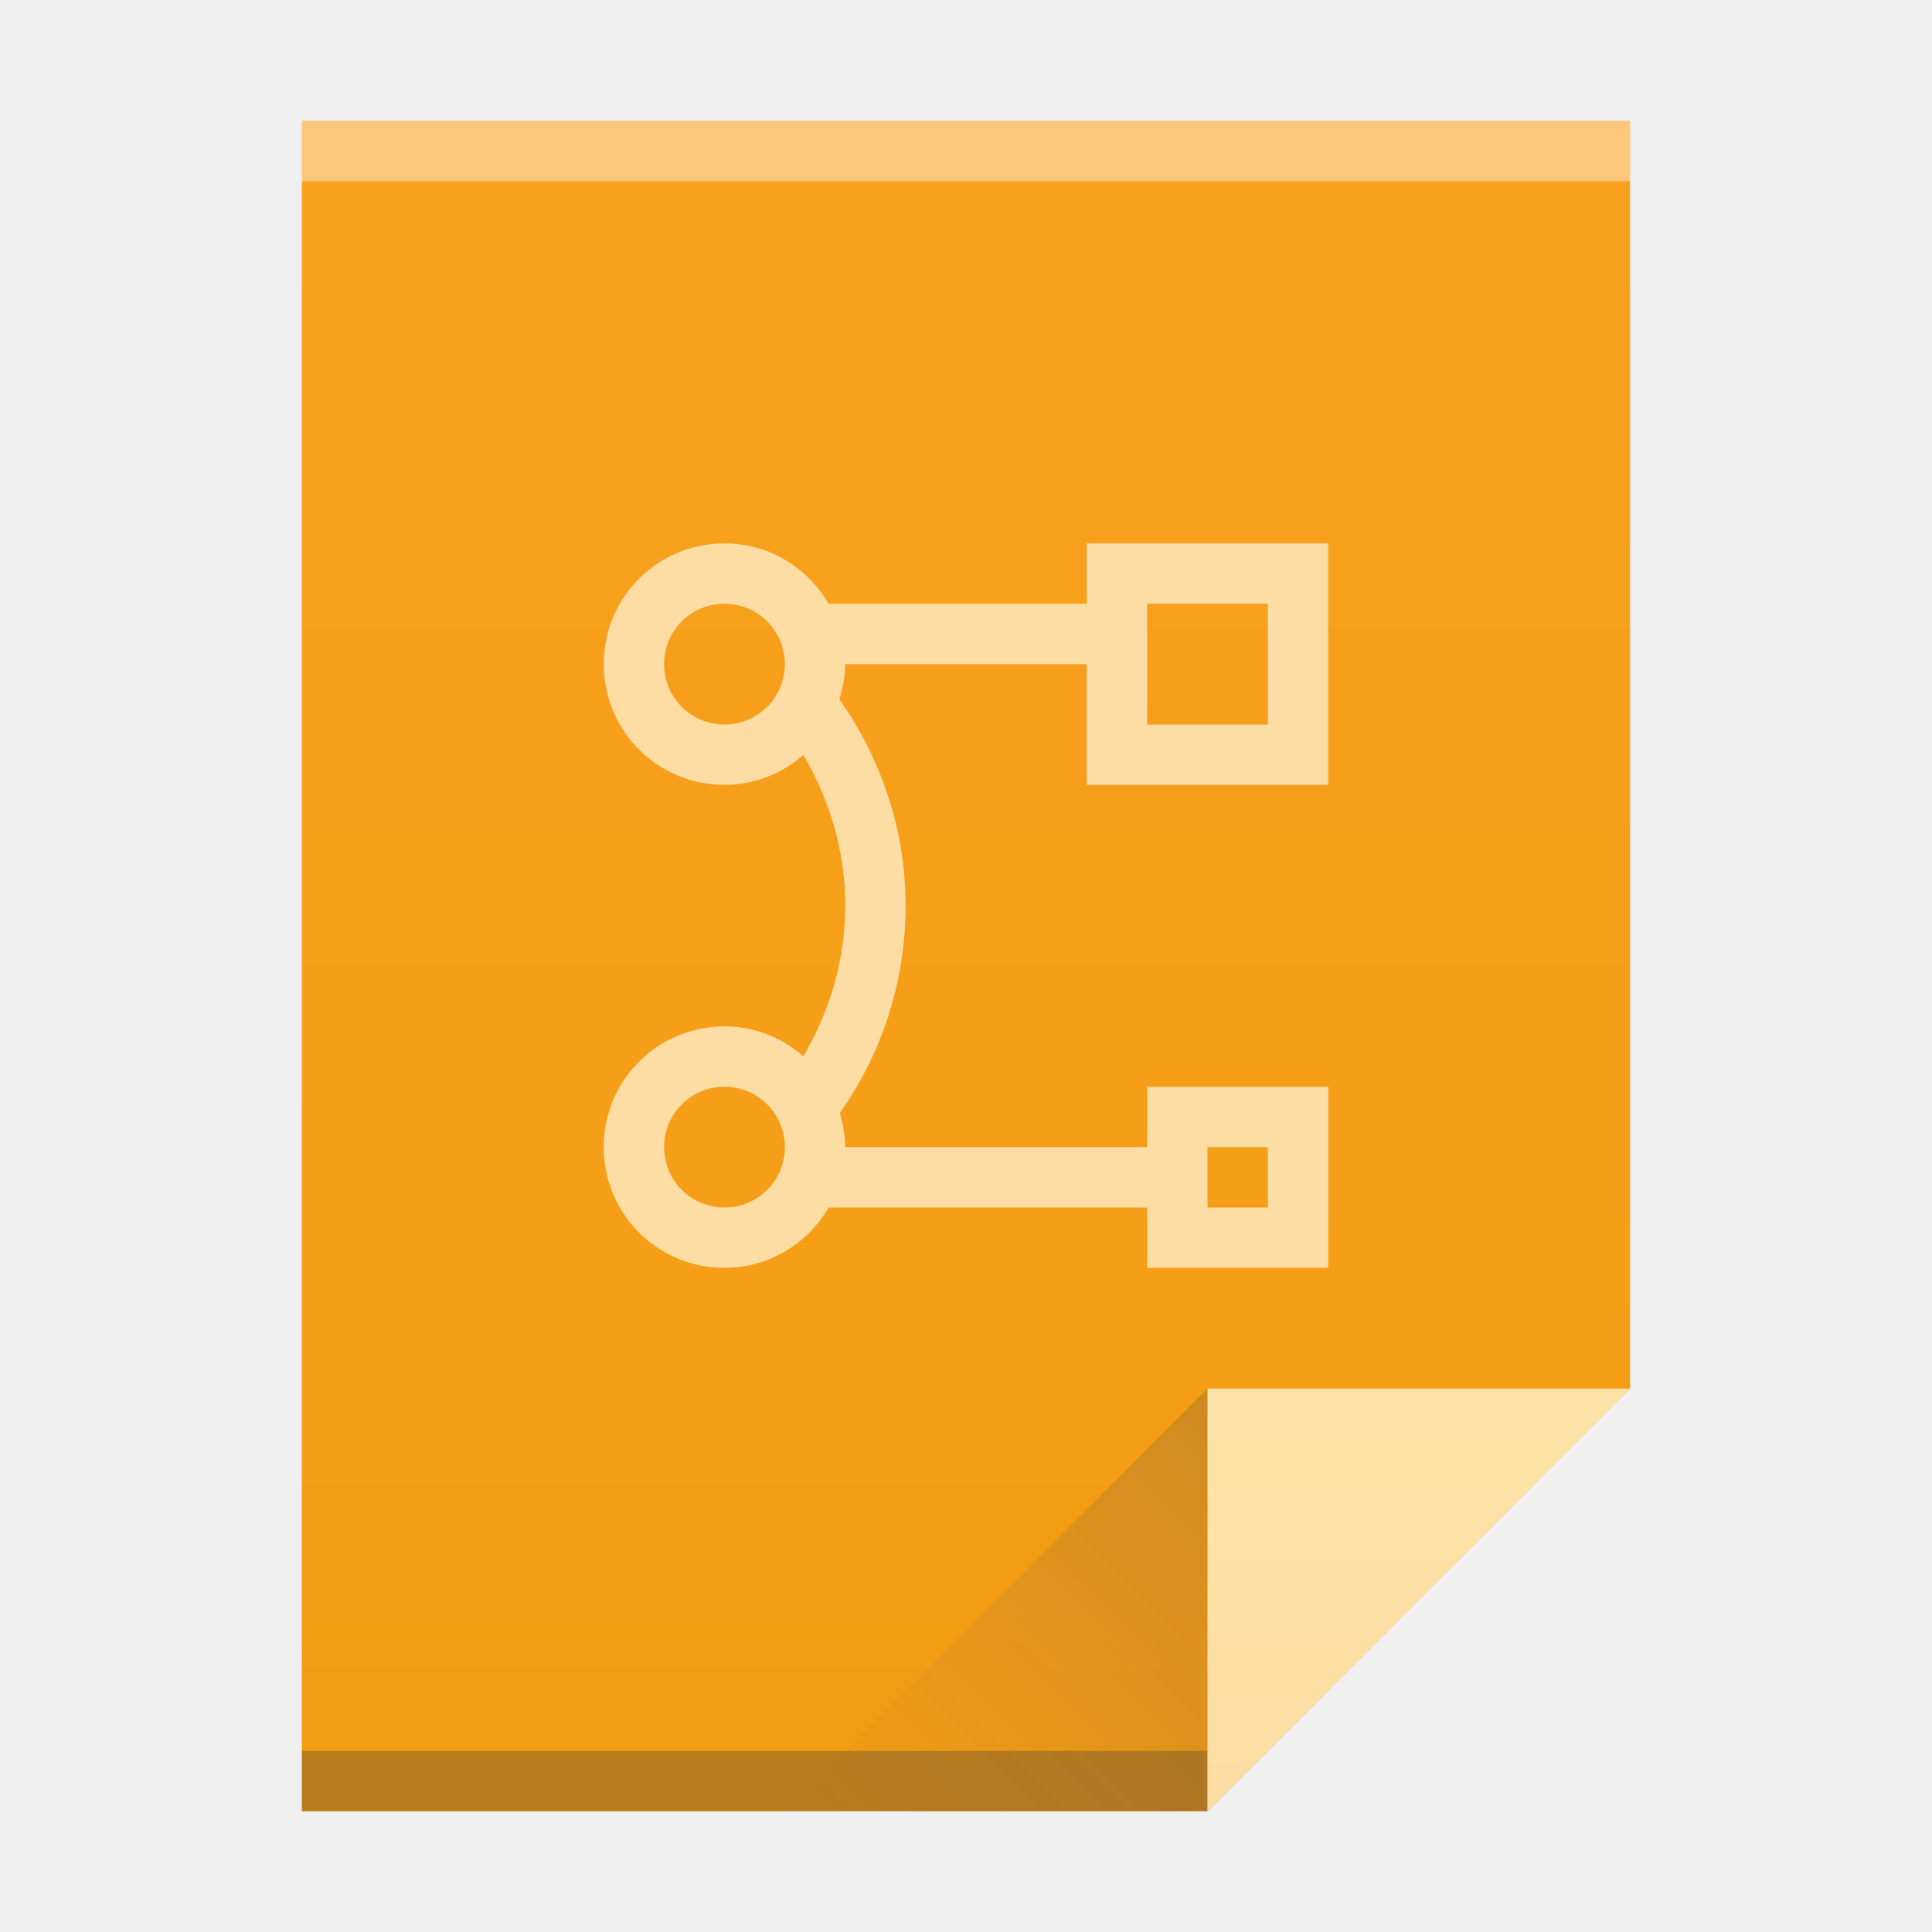
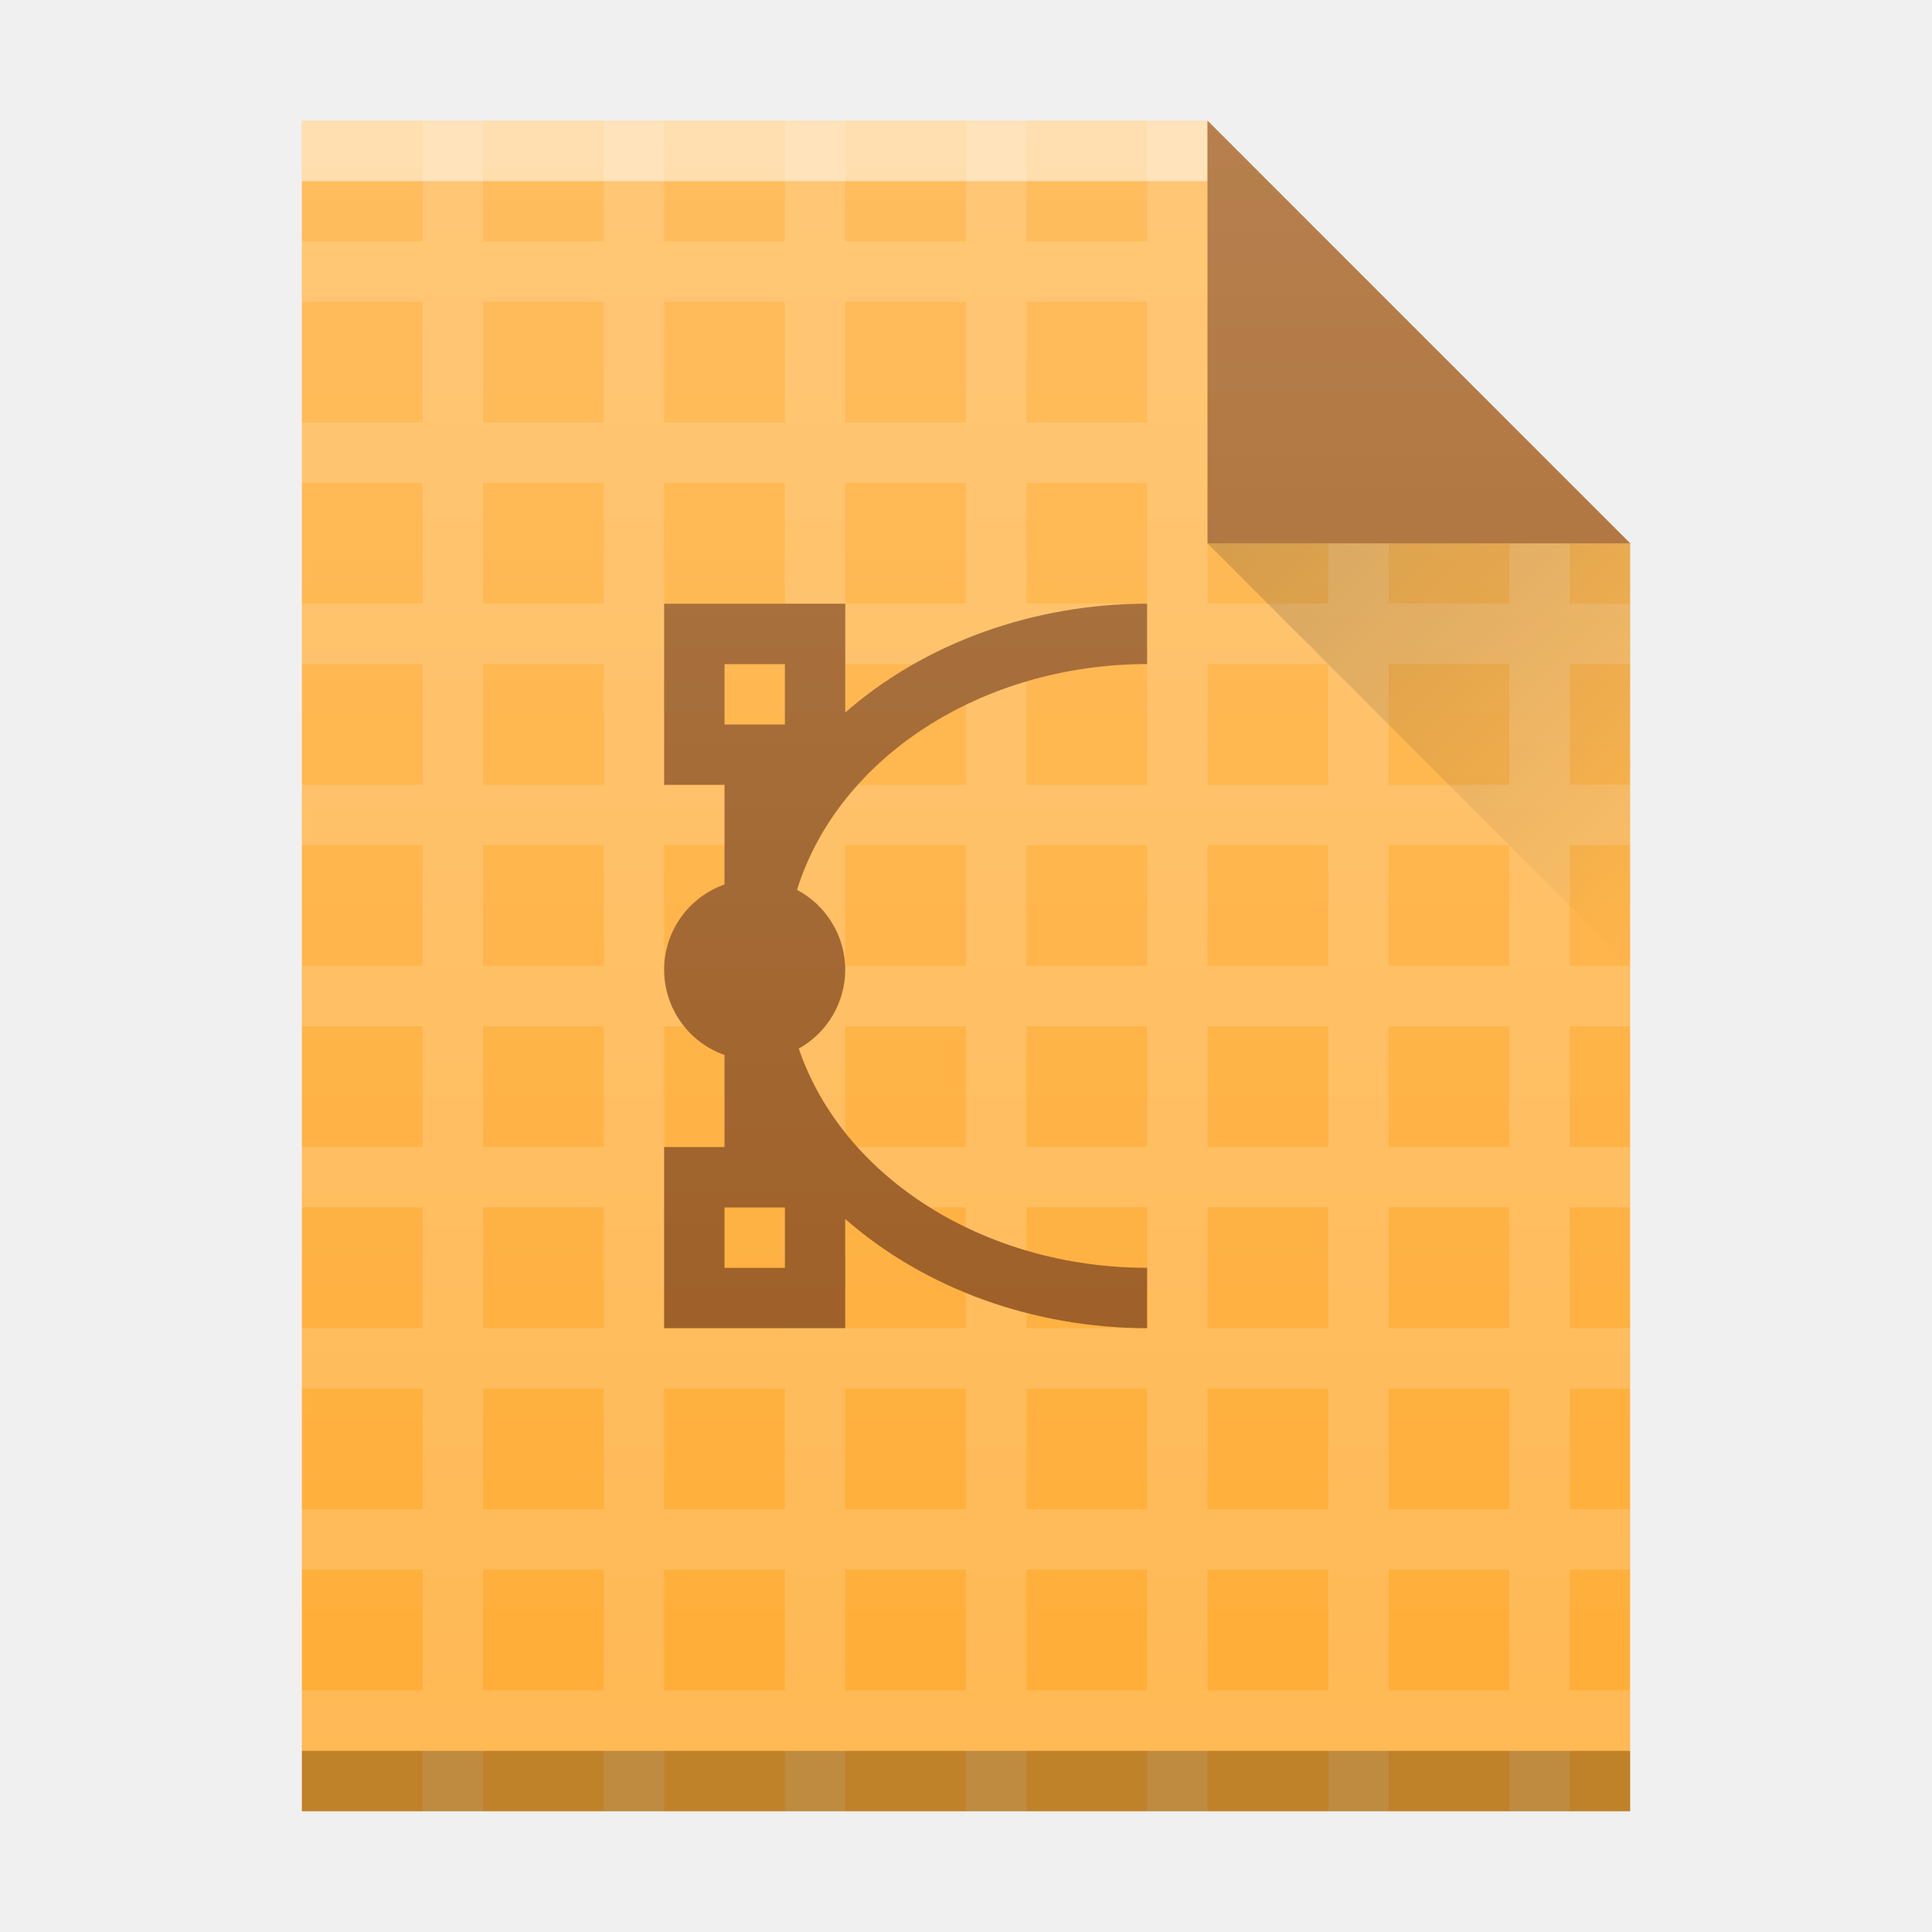
- <svg xmlns="http://www.w3.org/2000/svg" xmlns:xlink="http://www.w3.org/1999/xlink" width="32" height="32" id="svg5453" version="1.1">
-   <defs id="defs5455">
-     <linearGradient gradientTransform="matrix(0.4999998,0,0,0.4827584,384.5714,516.3497)" xlink:href="#linearGradient4300-3" id="linearGradient4306" x1="32" y1="61" x2="32" y2="3" gradientUnits="userSpaceOnUse" />
-     <linearGradient gradientTransform="matrix(0.4827584,0,0,0.4827584,385.2611,516.1084)" xlink:href="#linearGradient4351-5" id="linearGradient4357" x1="47" y1="61" x2="47" y2="47" gradientUnits="userSpaceOnUse" />
-     <linearGradient gradientTransform="matrix(0.4827584,0,0,-0.4827584,378.5025,553.7635)" xlink:href="#linearGradient4410" id="linearGradient4427" x1="54" y1="31" x2="39.5" y2="16.5" gradientUnits="userSpaceOnUse" />
-     <linearGradient id="linearGradient4410">
-       <stop style="stop-color:#383e51;stop-opacity:1" offset="0" id="stop4412" />
-       <stop style="stop-color:#655c6f;stop-opacity:0" offset="1" id="stop4414" />
+ <svg xmlns="http://www.w3.org/2000/svg" xmlns:xlink="http://www.w3.org/1999/xlink" width="32" height="32">
+   <defs>
+     <linearGradient id="a" y1="392.36" y2="365.36" x2="0" gradientUnits="userSpaceOnUse" gradientTransform="translate(309.57 152.44)">
+       <stop stop-color="#ffffff" stop-opacity="0" />
+       <stop offset="1" stop-color="#ffffff" stop-opacity=".2" />
    </linearGradient>
-     <linearGradient id="linearGradient4351-5">
-       <stop style="stop-color:#fddda3;stop-opacity:1" offset="0" id="stop4353-1" />
-       <stop style="stop-color:#fde3a7;stop-opacity:1" offset="1" id="stop4355-8" />
+     <linearGradient id="b" y1="17" y2="24" x1="47" x2="54" gradientUnits="userSpaceOnUse" gradientTransform="translate(357.57 507.8)">
+       <stop stop-color="#060606" />
+       <stop offset="1" stop-opacity="0" />
    </linearGradient>
-     <linearGradient id="linearGradient4300-3">
-       <stop style="stop-color:#f39c12;stop-opacity:1;" offset="0" id="stop4302-0" />
-       <stop style="stop-color:#f9a11f;stop-opacity:1" offset="1" id="stop4304-0" />
-     </linearGradient>
+     <path id="c" d="m389.57 545.8v-28h15l7 7v21h-14z" />
  </defs>
-   <g id="layer1" transform="translate(-384.5714,-515.798)">
-     <path style="fill:url(#linearGradient4306);fill-opacity:1.0;stroke:none" d="m 389.571,517.798 0,28 15,0 7,-7 -3e-5,-14.241 0,-6.759 -7,0 z" id="rect3500" />
-     <rect style="opacity:1;fill:#2e3132;fill-opacity:0.294;stroke:none" id="rect4169" width="15" height="1" x="389.571" y="544.798" />
-     <rect style="opacity:1;fill:#ffffff;fill-opacity:0.412;stroke:none" id="rect4236" width="22" height="1" x="389.571" y="517.798" />
-     <path style="fill:url(#linearGradient4357);fill-opacity:1.0;fill-rule:evenodd;stroke:none;stroke-width:1px;stroke-linecap:butt;stroke-linejoin:miter;stroke-opacity:1" d="m 411.571,538.798 -7,7 0,-7 z" id="path4314" />
-     <path id="path4320" d="m 397.571,545.798 7,-7 0,7 z" style="opacity:0.2;fill:url(#linearGradient4427);fill-opacity:1;fill-rule:evenodd;stroke:none;stroke-width:1px;stroke-linecap:butt;stroke-linejoin:miter;stroke-opacity:1" />
-     <rect style="fill:#ffffff;fill-opacity:1;stroke:none" id="rect4035" width="0" height="11" x="375.892" y="526.798" />
-     <rect style="fill:#ffffff;fill-opacity:1;stroke:none" id="rect4035-4" width="0" height="11" x="375.571" y="525.798" />
-     <rect style="fill:#fbd2bf;fill-opacity:1;stroke:none" id="rect4035-3" width="0" height="11.114" x="374.036" y="525.684" />
-     <rect style="fill:#fbd2bf;fill-opacity:1;stroke:none" id="rect4035-1" width="0" height="11" x="375.571" y="525.798" />
-     <path style="color:#000000;clip-rule:nonzero;display:inline;overflow:visible;visibility:visible;opacity:1;isolation:auto;mix-blend-mode:normal;color-interpolation:sRGB;color-interpolation-filters:linearRGB;solid-color:#000000;solid-opacity:1;fill:#fddda3;fill-opacity:1;fill-rule:nonzero;stroke:none;stroke-width:1;stroke-linecap:butt;stroke-linejoin:miter;stroke-miterlimit:4;stroke-dasharray:none;stroke-dashoffset:0;stroke-opacity:1;color-rendering:auto;image-rendering:auto;shape-rendering:auto;text-rendering:auto;enable-background:accumulate" d="m 396.571,524.798 c -1.108,0 -2,0.892 -2,2 0,1.108 0.892,2 2,2 0.503,0 0.956,-0.19 1.307,-0.494 0.431,0.734 0.693,1.577 0.693,2.494 0,0.917 -0.263,1.76 -0.693,2.494 -0.351,-0.304 -0.804,-0.494 -1.307,-0.494 -1.108,0 -2,0.892 -2,2 0,1.108 0.892,2 2,2 0.741,0 1.379,-0.404 1.725,-1 l 5.275,0 0,1 3,0 0,-3 -3,0 0,1 -5,0 c 0,-0.197 -0.037,-0.383 -0.09,-0.562 0.683,-0.972 1.09,-2.153 1.09,-3.438 0,-1.28 -0.417,-2.447 -1.096,-3.418 0.056,-0.185 0.096,-0.378 0.096,-0.582 l 4,0 0,2 4,0 0,-4 -4,0 0,1 -4.275,0 c -0.346,-0.596 -0.984,-1 -1.725,-1 z m 0,1 c 0.554,0 1,0.446 1,1 0,0.554 -0.446,1 -1,1 -0.554,0 -1,-0.446 -1,-1 0,-0.554 0.446,-1 1,-1 z m 7,0 2,0 0,2 -2,0 0,-2 z m -7,8 c 0.554,0 1,0.446 1,1 0,0.554 -0.446,1 -1,1 -0.554,0 -1,-0.446 -1,-1 0,-0.554 0.446,-1 1,-1 z m 8,1 1,0 0,1 -1,0 0,-1 z" id="rect4139" />
+   <g transform="translate(-384.57-515.8)">
+     <g color-rendering="auto" color-interpolation-filters="linearRGB" shape-rendering="auto" image-rendering="auto" text-rendering="auto" color-interpolation="sRGB" color="#000000">
+       <use fill="#ffad37" xlink:href="#c" />
+       <g fill="#ffffff">
+         <path opacity=".15" d="m391.57 517.8v1.998h-1.998v1h1.998v2h-1.998v1h1.998v2h-1.998v1h1.998v2h-1.998v1h1.998v2h-1.998v1h1.998v2h-1.998v1h1.998v2h-1.998v1h1.998v2h-1.998v1h1.998v2h-1.998v1h1.998v1h1v-1h2v1h1v-1h2v1h1v-1h2v1h1v-1h2v1h1v-1h2v1h1v-1h2v1h1v-1h1v-1h-1v-2h1v-1h-1v-2h1v-1h-1v-2h1v-1h-1v-2h1v-1h-1v-2h1v-1h-1v-2h1v-1h-1v-2l-1-1h-2v-2l-1-1h-2v-1.998h-1v1.998h-2v-1.998h-1v1.998h-2v-1.998h-1v1.998h-2v-1.998h-1v1.998h-2v-1.998zm1 2.998h2v2h-2zm3 0h2v2h-2zm3 0h2v2h-2zm3 0h2v2h-2zm3 0h2v2h-2zm-12 3h2v2h-2zm3 0h2v2h-2zm3 0h2v2h-2zm3 0h2v2h-2zm3 0h2v2h-2zm3 0h2v2h-2zm-15 3h2v2h-2zm3 0h2v2h-2zm3 0h2v2h-2zm3 0h2v2h-2zm3 0h2v2h-2zm3 0h2v2h-2zm-15 3h2v2h-2zm3 0h2v2h-2zm3 0h2v2h-2zm3 0h2v2h-2zm3 0h2v2h-2zm3 0h2v2h-2zm-15 3h2v2h-2zm3 0h2v2h-2zm3 0h2v2h-2zm3 0h2v2h-2zm3 0h2v2h-2zm3 0h2v2h-2zm-15 3h2v2h-2zm3 0h2v2h-2zm3 0h2v2h-2zm3 0h2v2h-2zm3 0h2v2h-2zm3 0h2v2h-2zm-15 3h2v2h-2v-1zm3 0h2v2h-2v-1zm3 0h2v2h-2v-1zm3 0h2v2h-2v-1zm3 0h2v2h-2v-1zm3 0h2v2h-2v-1zm-15 3h2v2h-2v-1zm3 0h2v2h-2v-1zm3 0h2v2h-2v-1zm3 0h2v2h-2v-1zm3 0h2v2h-2v-1zm3 0h2v2h-2v-1z" />
+         <rect opacity=".5" x="389.57" y="-518.8" width="15" height="1" transform="scale(1-1)" />
+       </g>
+       <rect opacity=".25" x="389.57" y="-545.8" width="22" height="1" transform="scale(1-1)" />
+     </g>
+     <g fill-rule="evenodd">
+       <path opacity=".2" fill="url(#b)" d="m404.57 524.8l7 7v-7z" />
+       <path color-interpolation-filters="linearRGB" color="#000000" image-rendering="auto" color-rendering="auto" d="m411.57 524.8l-7-7v7z" color-interpolation="sRGB" text-rendering="auto" fill="#a46022" shape-rendering="auto" />
+     </g>
+     <path color-interpolation-filters="linearRGB" color="#000000" image-rendering="auto" color-rendering="auto" d="m395.57 525.8v3h1v1.65a1.5 1.5 0 0 0 -1 1.412 1.5 1.5 0 0 0 1 1.412v1.525h-1v3h3v-1.809a7 6 0 0 0 5 1.809v-1a6 5 0 0 1 -5.77 -3.631 1.5 1.5 0 0 0 .77 -1.307 1.5 1.5 0 0 0 -.799 -1.322 6 5 0 0 1 5.799 -3.74v-1a7 6 0 0 0 -5 1.803v-1.803zm1 1h1v1h-1zm0 9h1v1h-1z" color-interpolation="sRGB" text-rendering="auto" fill="#99581d" shape-rendering="auto" />
+     <use fill="url(#a)" xlink:href="#c" />
  </g>
</svg>
